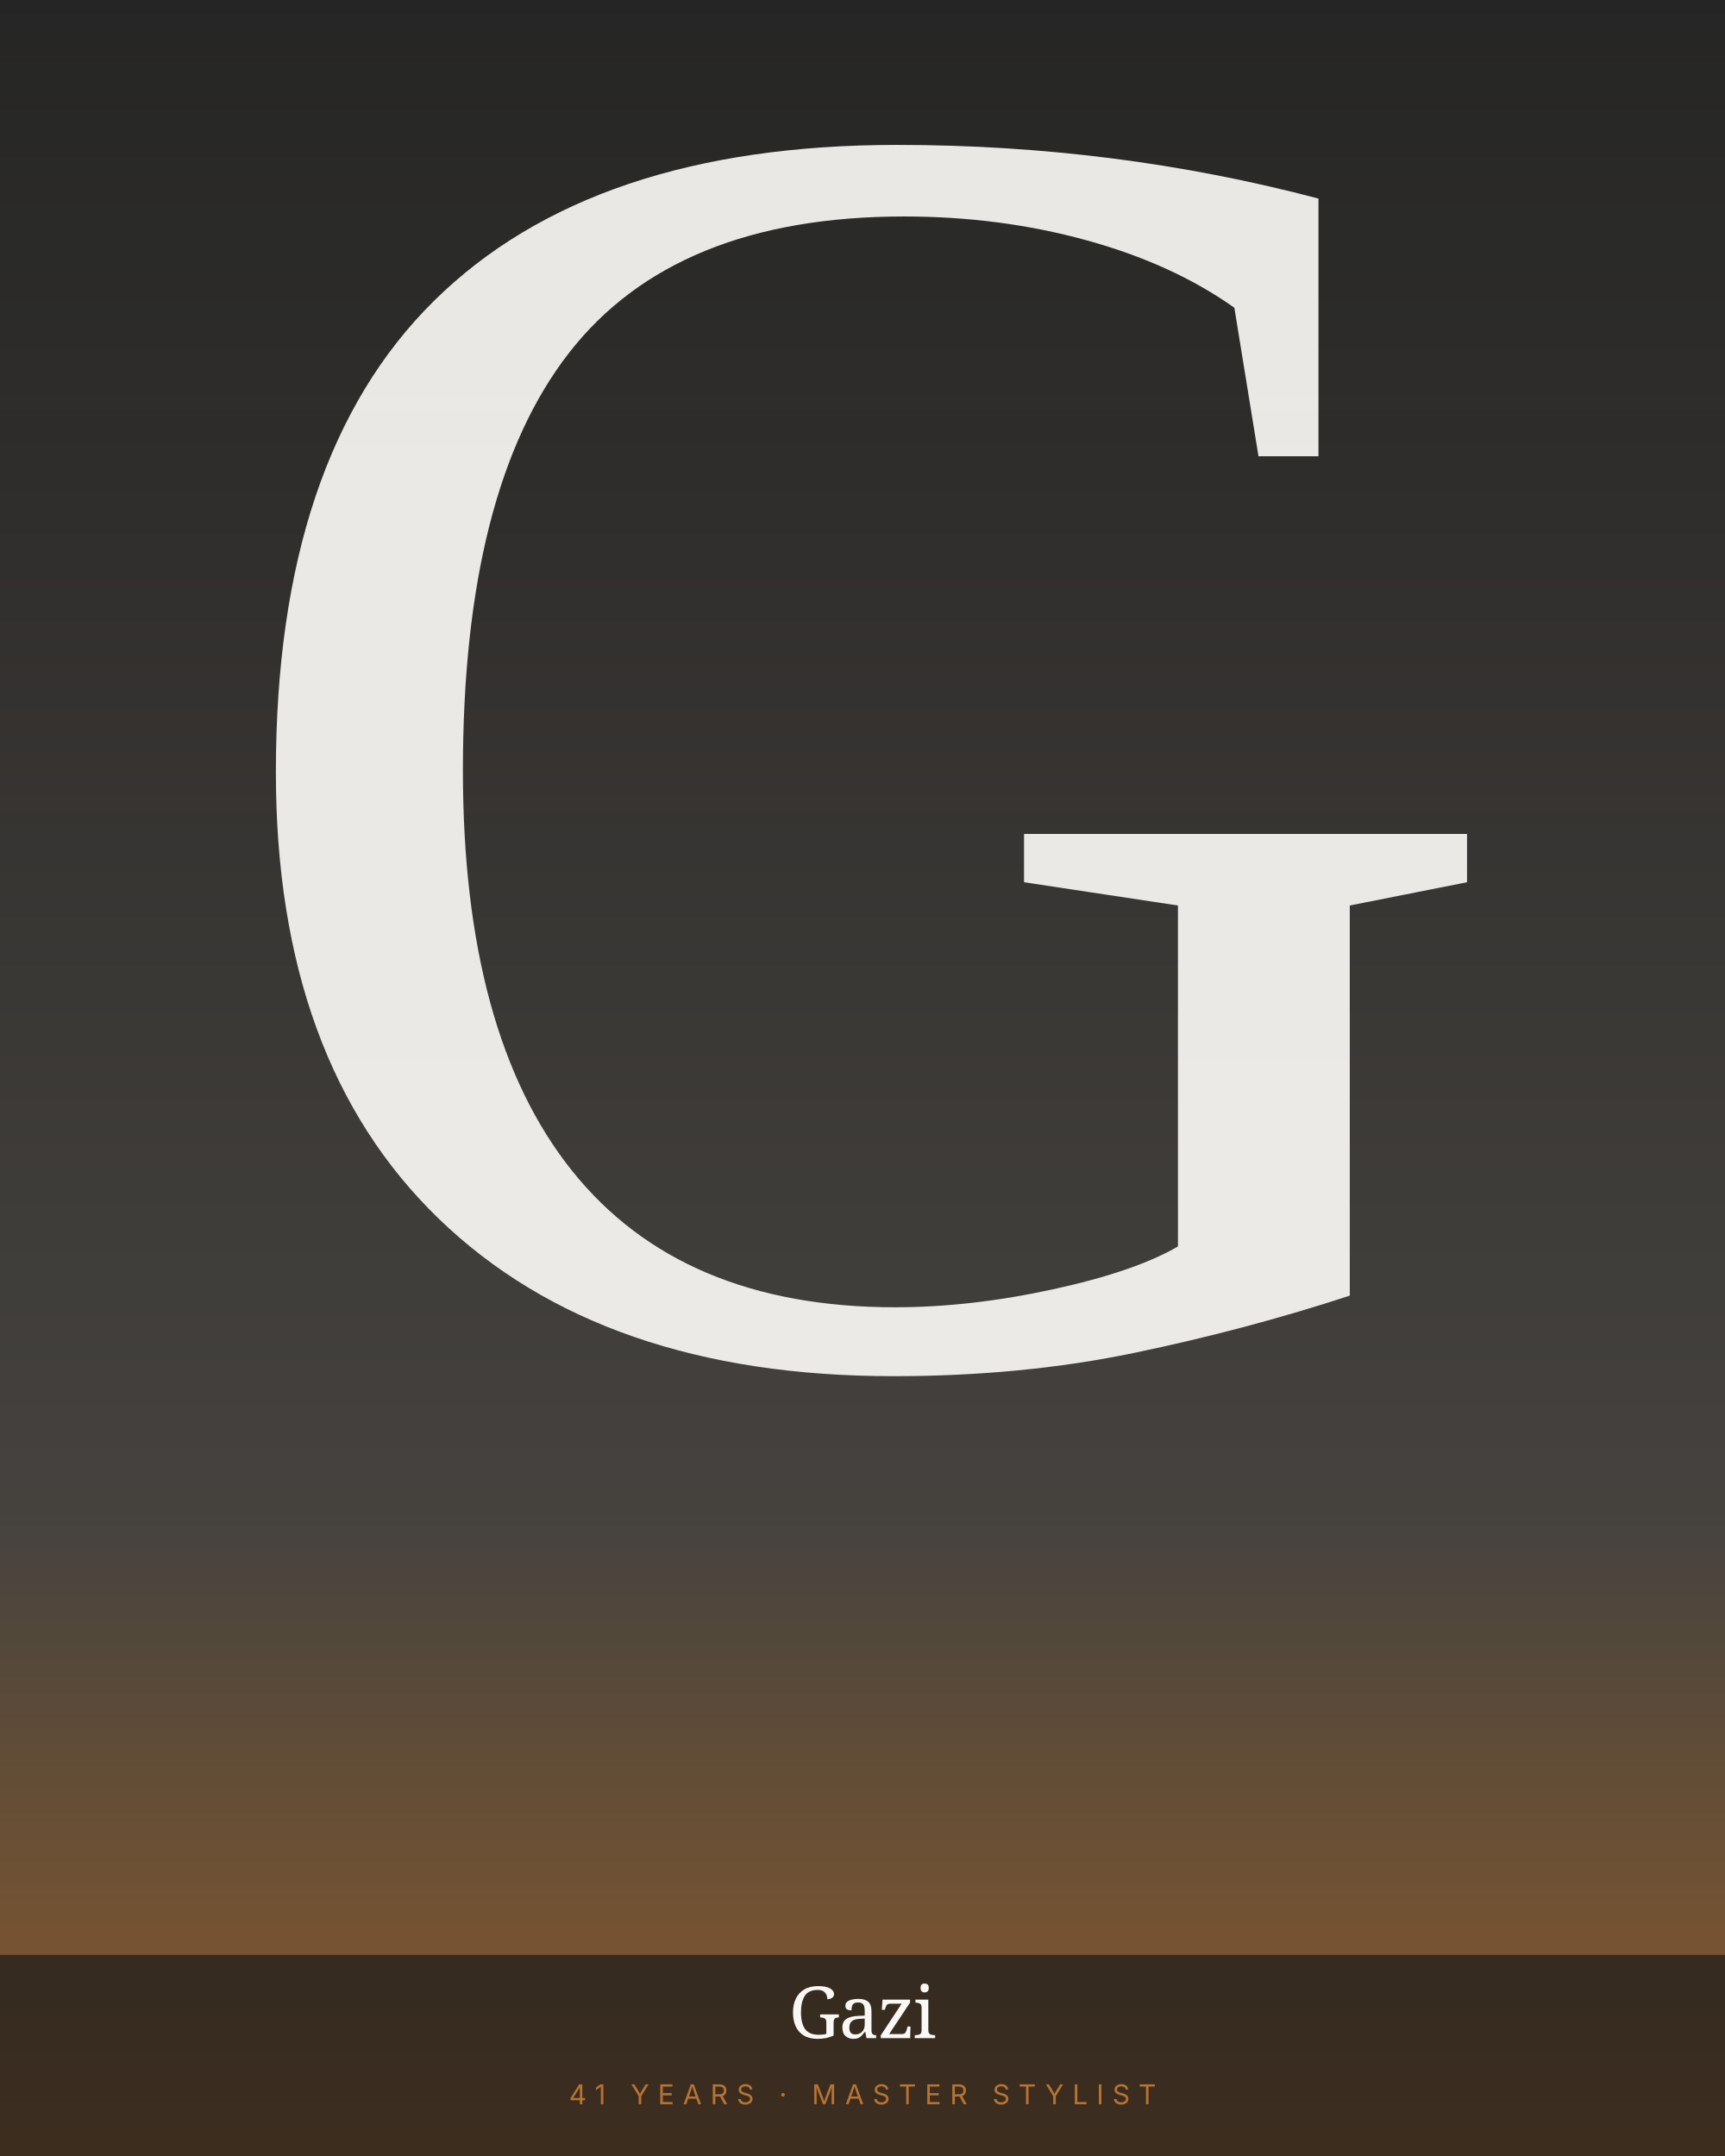
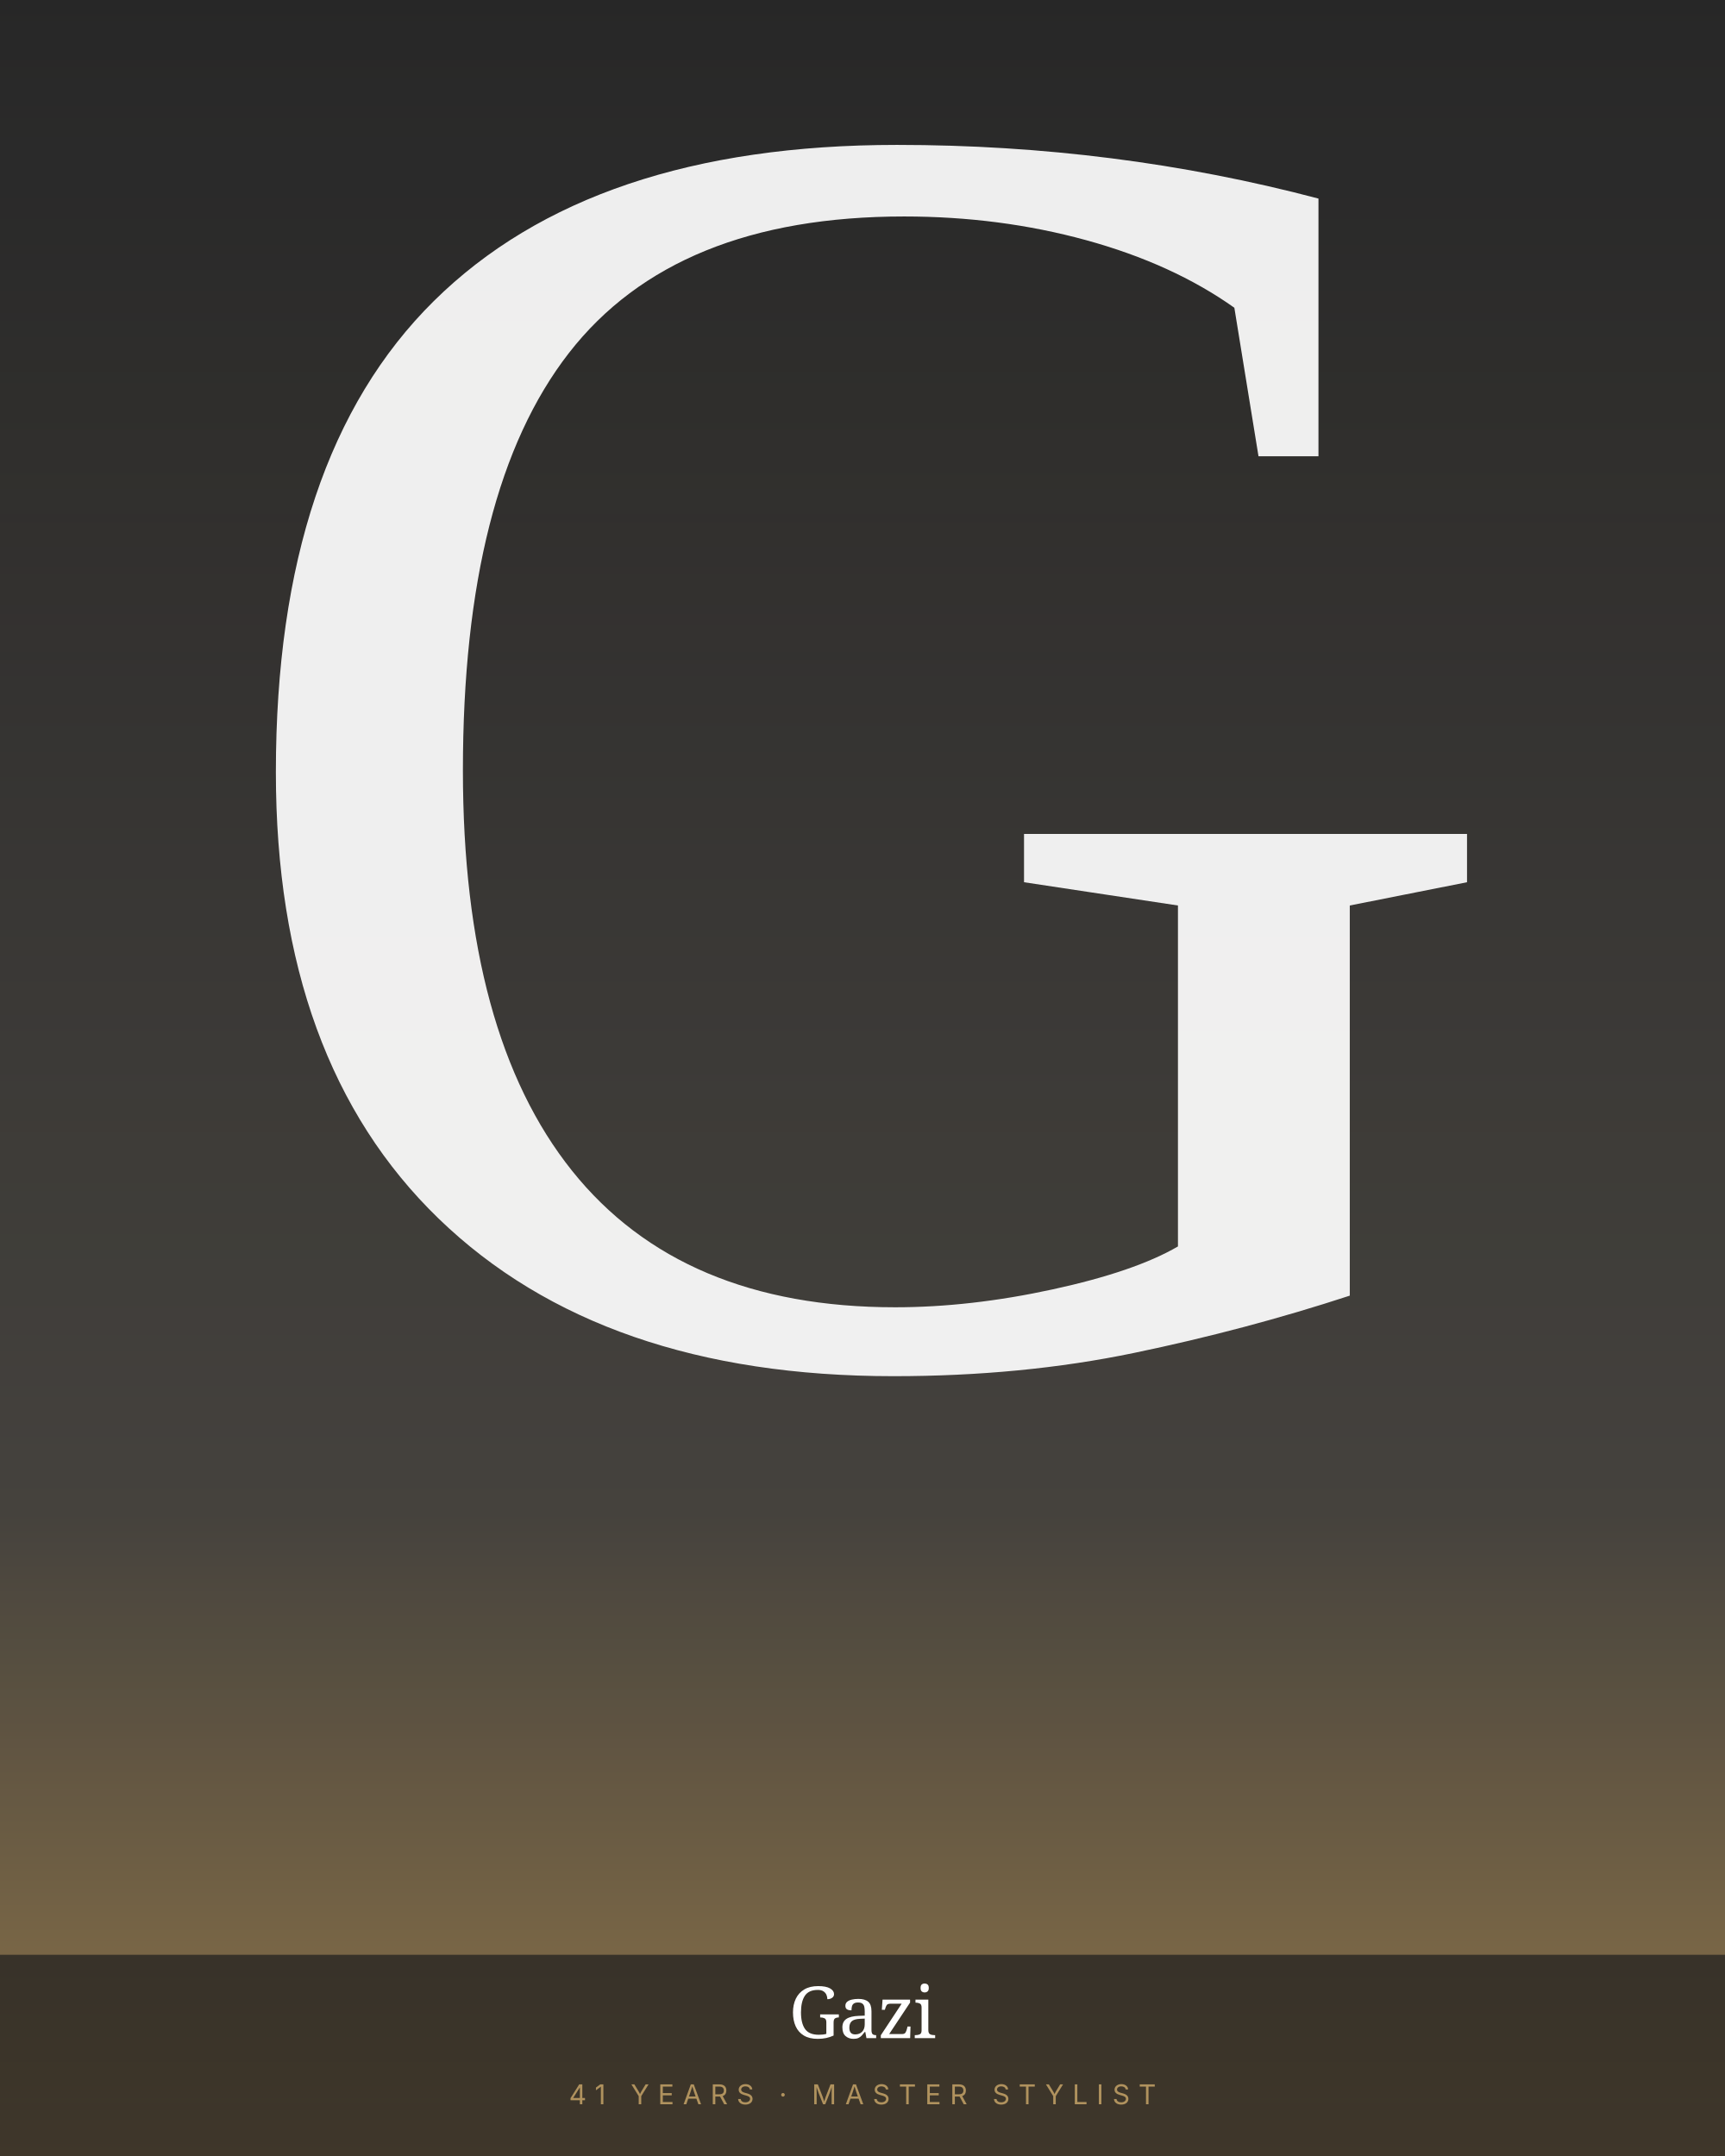
<svg xmlns="http://www.w3.org/2000/svg" viewBox="0 0 1200 1500" preserveAspectRatio="xMidYMid slice" role="img" aria-label="Gazi — Megas Hair Salon, Coquitlam">
  <defs>
    <linearGradient id="warmVertical" x1="0" y1="0" x2="0" y2="1">
-       <stop offset="0%" stop-color="#FAF8F5" />
-       <stop offset="55%" stop-color="#F2EEE7" />
-       <stop offset="100%" stop-color="#E5DFD5" />
+       <stop offset="0%" stop-color="#FFFFFF" />
+       <stop offset="55%" stop-color="#ECE7DD" />
+       <stop offset="100%" stop-color="#E4DFD5" />
    </linearGradient>
    <linearGradient id="warmDiagonal" x1="0" y1="0" x2="1" y2="1">
-       <stop offset="0%" stop-color="#F2EEE7" />
-       <stop offset="100%" stop-color="#E5DFD5" />
+       <stop offset="0%" stop-color="#ECE7DD" />
+       <stop offset="100%" stop-color="#E4DFD5" />
    </linearGradient>
    <radialGradient id="softVignette" cx="50%" cy="50%" r="75%">
      <stop offset="55%" stop-color="rgba(0,0,0,0)" />
      <stop offset="100%" stop-color="rgba(26,26,26,0.20)" />
    </radialGradient>
    <linearGradient id="inkToAccent" x1="0" y1="0" x2="0" y2="1">
-       <stop offset="0%" stop-color="#1A1A1A" />
+       <stop offset="0%" stop-color="#1C1C1C" />
      <stop offset="70%" stop-color="#3D3A36" />
-       <stop offset="100%" stop-color="#8A5524" />
+       <stop offset="100%" stop-color="#8C7043" />
    </linearGradient>
  </defs>
  <rect width="1200" height="1500" fill="url(#inkToAccent)" />
  <g opacity="0.05">
    <rect width="1200" height="1500" fill="url(#warmVertical)" />
  </g>
-   <text x="600" y="945" font-family="Georgia, 'Times New Roman', serif" font-size="1275" fill="#FAF8F5" fill-opacity="0.92" text-anchor="middle" font-weight="300">G</text>
-   <rect x="0" y="1360" width="1200" height="140" fill="#1A1A1A" opacity="0.7" />
-   <text x="600" y="1418" font-family="Georgia, serif" font-size="50" fill="#FAF8F5" text-anchor="middle" font-weight="500" letter-spacing="-1">Gazi</text>
-   <text x="600" y="1464" font-family="Inter, system-ui, sans-serif" font-size="19" fill="#B87333" text-anchor="middle" letter-spacing="6">41 YEARS · MASTER STYLIST</text>
+   <text x="600" y="945" font-family="Georgia, 'Times New Roman', serif" font-size="1275" fill="#FFFFFF" fill-opacity="0.92" text-anchor="middle" font-weight="300">G</text>
+   <rect x="0" y="1360" width="1200" height="140" fill="#1C1C1C" opacity="0.7" />
+   <text x="600" y="1418" font-family="Georgia, serif" font-size="50" fill="#FFFFFF" text-anchor="middle" font-weight="500" letter-spacing="-1">Gazi</text>
+   <text x="600" y="1464" font-family="Inter, system-ui, sans-serif" font-size="19" fill="#B0925E" text-anchor="middle" letter-spacing="6">41 YEARS · MASTER STYLIST</text>
</svg>
